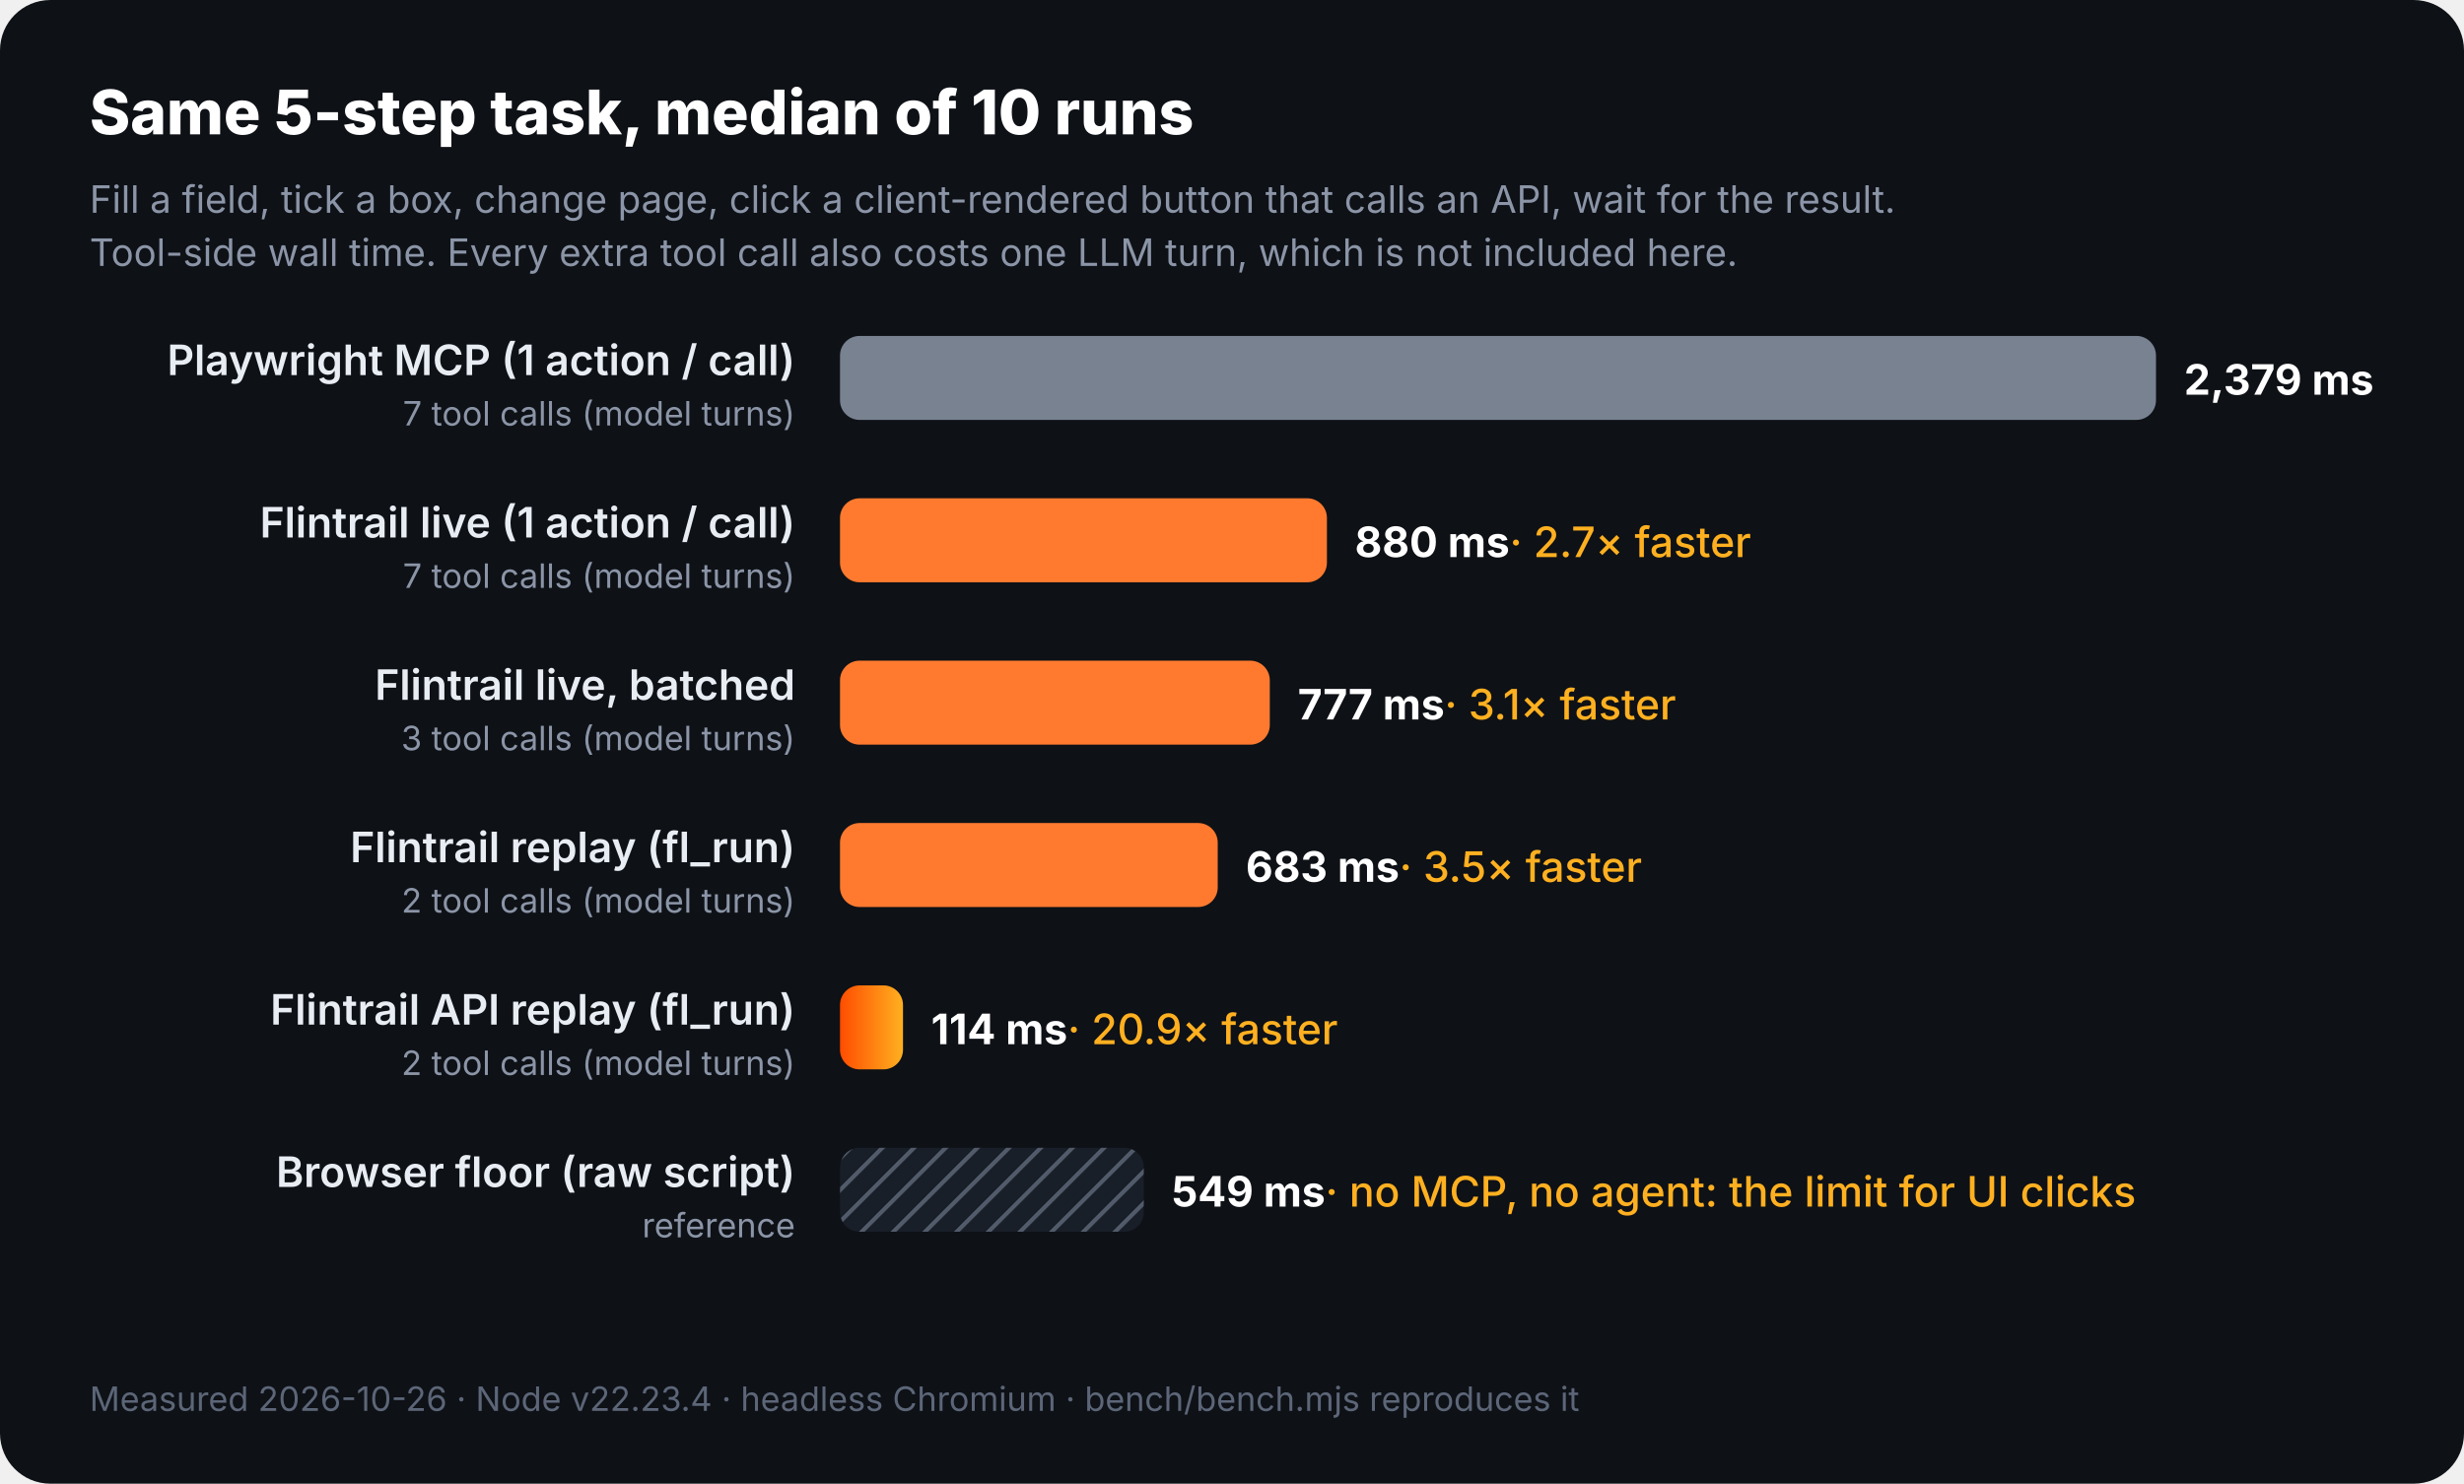
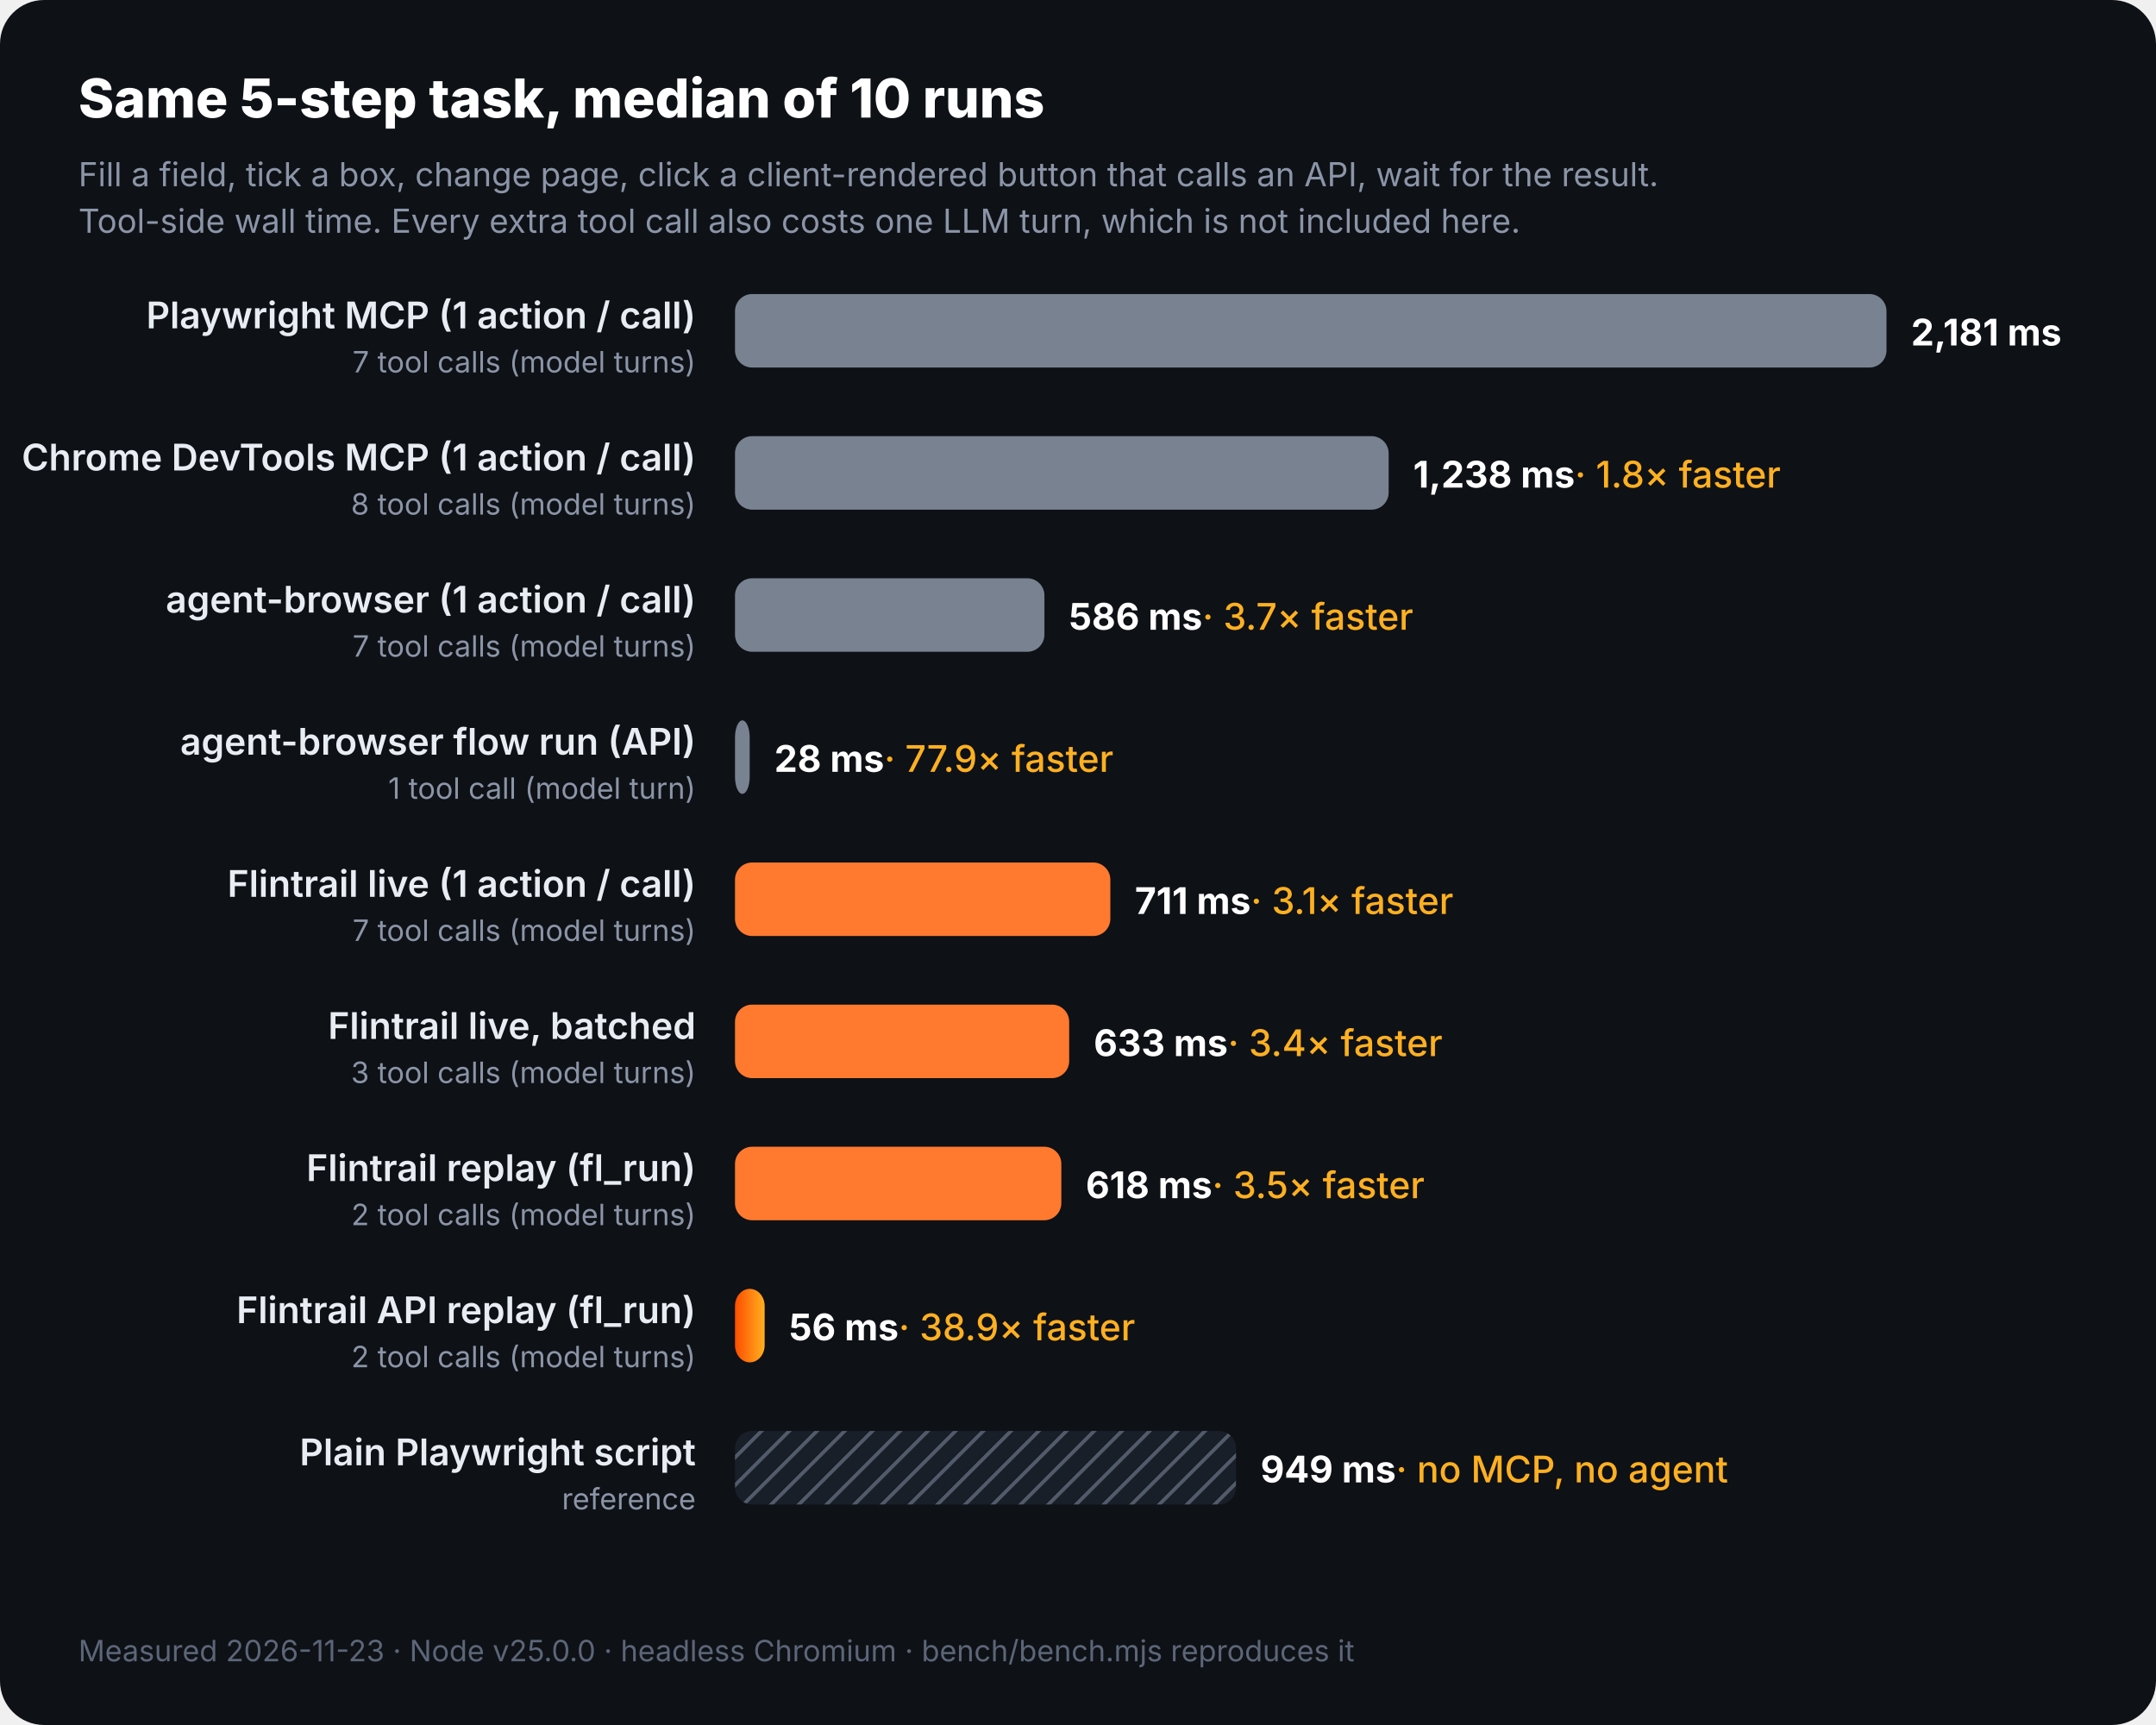
- <svg xmlns="http://www.w3.org/2000/svg" width="880" height="530" viewBox="0 0 880 530" font-family="Inter, -apple-system, Segoe UI, Helvetica, Arial, sans-serif">
+ <svg xmlns="http://www.w3.org/2000/svg" width="880" height="704" viewBox="0 0 880 704" font-family="Inter, -apple-system, Segoe UI, Helvetica, Arial, sans-serif">
  <defs>
    <pattern id="hatch" width="8" height="8" patternUnits="userSpaceOnUse" patternTransform="rotate(45)">
      <rect width="8" height="8" fill="#1B212B" />
      <line x1="0" y1="0" x2="0" y2="8" stroke="#5C6678" stroke-width="3" />
    </pattern>
    <linearGradient id="spark" x1="0" x2="1">
      <stop offset="0" stop-color="#FF4D00" />
      <stop offset="1" stop-color="#FFB020" />
    </linearGradient>
    <style>
      .lbl{font-size:15px;font-weight:600;fill:#E8ECF3}
      .sub{font-size:12px;fill:#8B95A7}
      .val{font-size:15px;font-weight:700;fill:#FFFFFF}
      .gain{font-weight:500;fill:#FFB020}
    </style>
  </defs>
-   <rect width="880" height="530" rx="18" fill="#0E1116" />
+   <rect width="880" height="704" rx="18" fill="#0E1116" />
  <text x="32" y="48" font-size="22" font-weight="800" fill="#FFFFFF">Same 5-step task, median of 10 runs</text>
  <text x="32" y="76" font-size="13.5" fill="#8B95A7">Fill a field, tick a box, change page, click a client-rendered button that calls an API, wait for the result.</text>
  <text x="32" y="95" font-size="13.5" fill="#8B95A7">Tool-side wall time. Every extra tool call also costs one LLM turn, which is not included here.</text>
  <text x="284" y="134" text-anchor="end" class="lbl">Playwright MCP (1 action / call)</text>
  <text x="284" y="152" text-anchor="end" class="sub">7 tool calls (model turns)</text>
  <rect x="300" y="120" width="470.0" height="30" rx="7" fill="#8B95A7" opacity="0.85" />
-   <text x="780" y="141" class="val">2,379 ms<tspan class="gain" />
+   <text x="780" y="141" class="val">2,181 ms<tspan class="gain" />
  </text>
-   <text x="284" y="192" text-anchor="end" class="lbl">Flintrail live (1 action / call)</text>
-   <text x="284" y="210" text-anchor="end" class="sub">7 tool calls (model turns)</text>
-   <rect x="300" y="178" width="173.9" height="30" rx="7" fill="#FF7A2F" opacity="1" />
-   <text x="483.855" y="199" class="val">880 ms<tspan class="gain"> · 2.7× faster</tspan>
+   <text x="284" y="192" text-anchor="end" class="lbl">Chrome DevTools MCP (1 action / call)</text>
+   <text x="284" y="210" text-anchor="end" class="sub">8 tool calls (model turns)</text>
+   <rect x="300" y="178" width="266.8" height="30" rx="7" fill="#8B95A7" opacity="0.85" />
+   <text x="576.786" y="199" class="val">1,238 ms<tspan class="gain"> · 1.8× faster</tspan>
  </text>
-   <text x="284" y="250" text-anchor="end" class="lbl">Flintrail live, batched</text>
-   <text x="284" y="268" text-anchor="end" class="sub">3 tool calls (model turns)</text>
-   <rect x="300" y="236" width="153.5" height="30" rx="7" fill="#FF7A2F" opacity="1" />
-   <text x="463.506" y="257" class="val">777 ms<tspan class="gain"> · 3.1× faster</tspan>
+   <text x="284" y="250" text-anchor="end" class="lbl">agent-browser (1 action / call)</text>
+   <text x="284" y="268" text-anchor="end" class="sub">7 tool calls (model turns)</text>
+   <rect x="300" y="236" width="126.3" height="30" rx="7" fill="#8B95A7" opacity="0.85" />
+   <text x="436.282" y="257" class="val">586 ms<tspan class="gain"> · 3.7× faster</tspan>
  </text>
-   <text x="284" y="308" text-anchor="end" class="lbl">Flintrail replay (fl_run)</text>
-   <text x="284" y="326" text-anchor="end" class="sub">2 tool calls (model turns)</text>
-   <rect x="300" y="294" width="134.9" height="30" rx="7" fill="#FF7A2F" opacity="1" />
-   <text x="444.935" y="315" class="val">683 ms<tspan class="gain"> · 3.5× faster</tspan>
+   <text x="284" y="308" text-anchor="end" class="lbl">agent-browser flow run (API)</text>
+   <text x="284" y="326" text-anchor="end" class="sub">1 tool call (model turn)</text>
+   <rect x="300" y="294" width="6.0" height="30" rx="7" fill="#8B95A7" opacity="0.85" />
+   <text x="316.034" y="315" class="val">28 ms<tspan class="gain"> · 77.9× faster</tspan>
  </text>
-   <text x="284" y="366" text-anchor="end" class="lbl">Flintrail API replay (fl_run)</text>
-   <text x="284" y="384" text-anchor="end" class="sub">2 tool calls (model turns)</text>
-   <rect x="300" y="352" width="22.5" height="30" rx="7" fill="url(#spark)" opacity="1" />
-   <text x="332.522" y="373" class="val">114 ms<tspan class="gain"> · 20.9× faster</tspan>
+   <text x="284" y="366" text-anchor="end" class="lbl">Flintrail live (1 action / call)</text>
+   <text x="284" y="384" text-anchor="end" class="sub">7 tool calls (model turns)</text>
+   <rect x="300" y="352" width="153.2" height="30" rx="7" fill="#FF7A2F" opacity="1" />
+   <text x="463.219" y="373" class="val">711 ms<tspan class="gain"> · 3.1× faster</tspan>
  </text>
-   <text x="284" y="424" text-anchor="end" class="lbl">Browser floor (raw script)</text>
-   <text x="284" y="442" text-anchor="end" class="sub">reference</text>
-   <rect x="300" y="410" width="108.5" height="30" rx="7" fill="url(#hatch)" opacity="0.85" />
-   <text x="418.462" y="431" class="val">549 ms<tspan class="gain"> · no MCP, no agent: the limit for UI clicks</tspan>
+   <text x="284" y="424" text-anchor="end" class="lbl">Flintrail live, batched</text>
+   <text x="284" y="442" text-anchor="end" class="sub">3 tool calls (model turns)</text>
+   <rect x="300" y="410" width="136.4" height="30" rx="7" fill="#FF7A2F" opacity="1" />
+   <text x="446.41" y="431" class="val">633 ms<tspan class="gain"> · 3.4× faster</tspan>
  </text>
-   <text x="32" y="504" font-size="12" fill="#5C6678">Measured 2026-10-26 · Node v22.23.4 · headless Chromium · bench/bench.mjs reproduces it</text>
+   <text x="284" y="482" text-anchor="end" class="lbl">Flintrail replay (fl_run)</text>
+   <text x="284" y="500" text-anchor="end" class="sub">2 tool calls (model turns)</text>
+   <rect x="300" y="468" width="133.2" height="30" rx="7" fill="#FF7A2F" opacity="1" />
+   <text x="443.177" y="489" class="val">618 ms<tspan class="gain"> · 3.5× faster</tspan>
+   </text>
+   <text x="284" y="540" text-anchor="end" class="lbl">Flintrail API replay (fl_run)</text>
+   <text x="284" y="558" text-anchor="end" class="sub">2 tool calls (model turns)</text>
+   <rect x="300" y="526" width="12.1" height="30" rx="7" fill="url(#spark)" opacity="1" />
+   <text x="322.068" y="547" class="val">56 ms<tspan class="gain"> · 38.9× faster</tspan>
+   </text>
+   <text x="284" y="598" text-anchor="end" class="lbl">Plain Playwright script</text>
+   <text x="284" y="616" text-anchor="end" class="sub">reference</text>
+   <rect x="300" y="584" width="204.5" height="30" rx="7" fill="url(#hatch)" opacity="0.85" />
+   <text x="514.507" y="605" class="val">949 ms<tspan class="gain"> · no MCP, no agent</tspan>
+   </text>
+   <text x="32" y="678" font-size="12" fill="#5C6678">Measured 2026-11-23 · Node v25.0.0 · headless Chromium · bench/bench.mjs reproduces it</text>
</svg>
